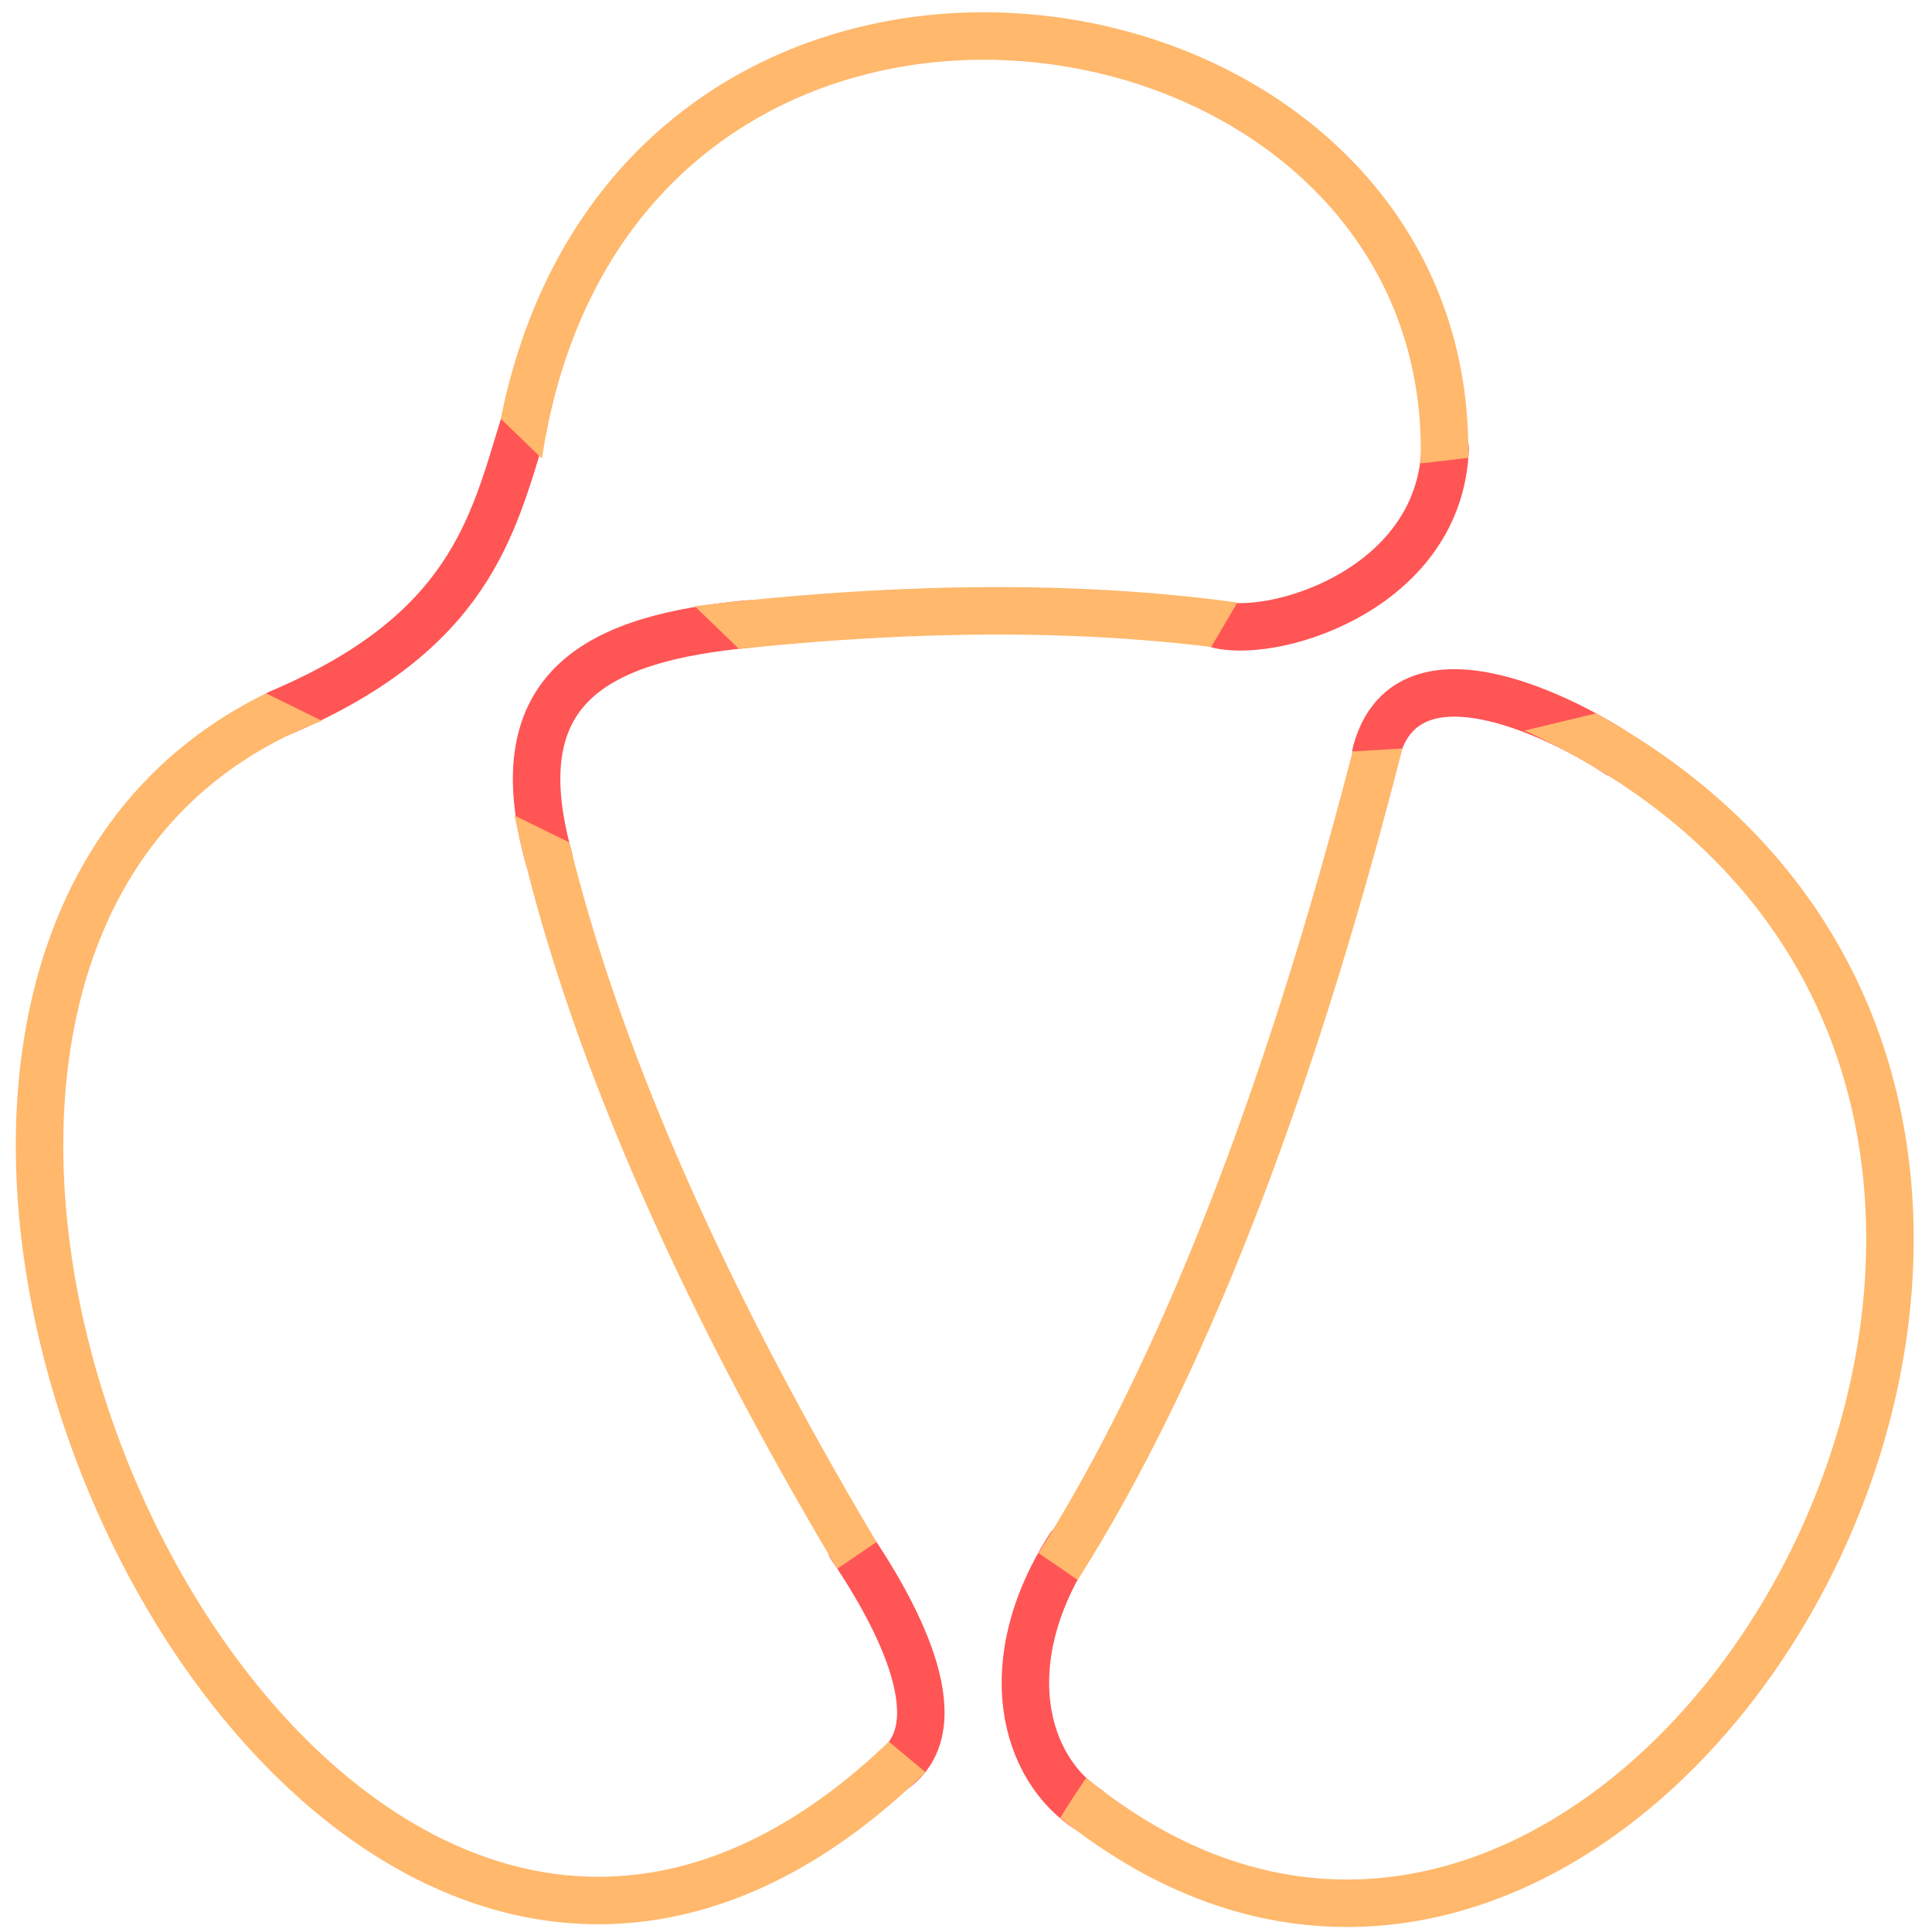
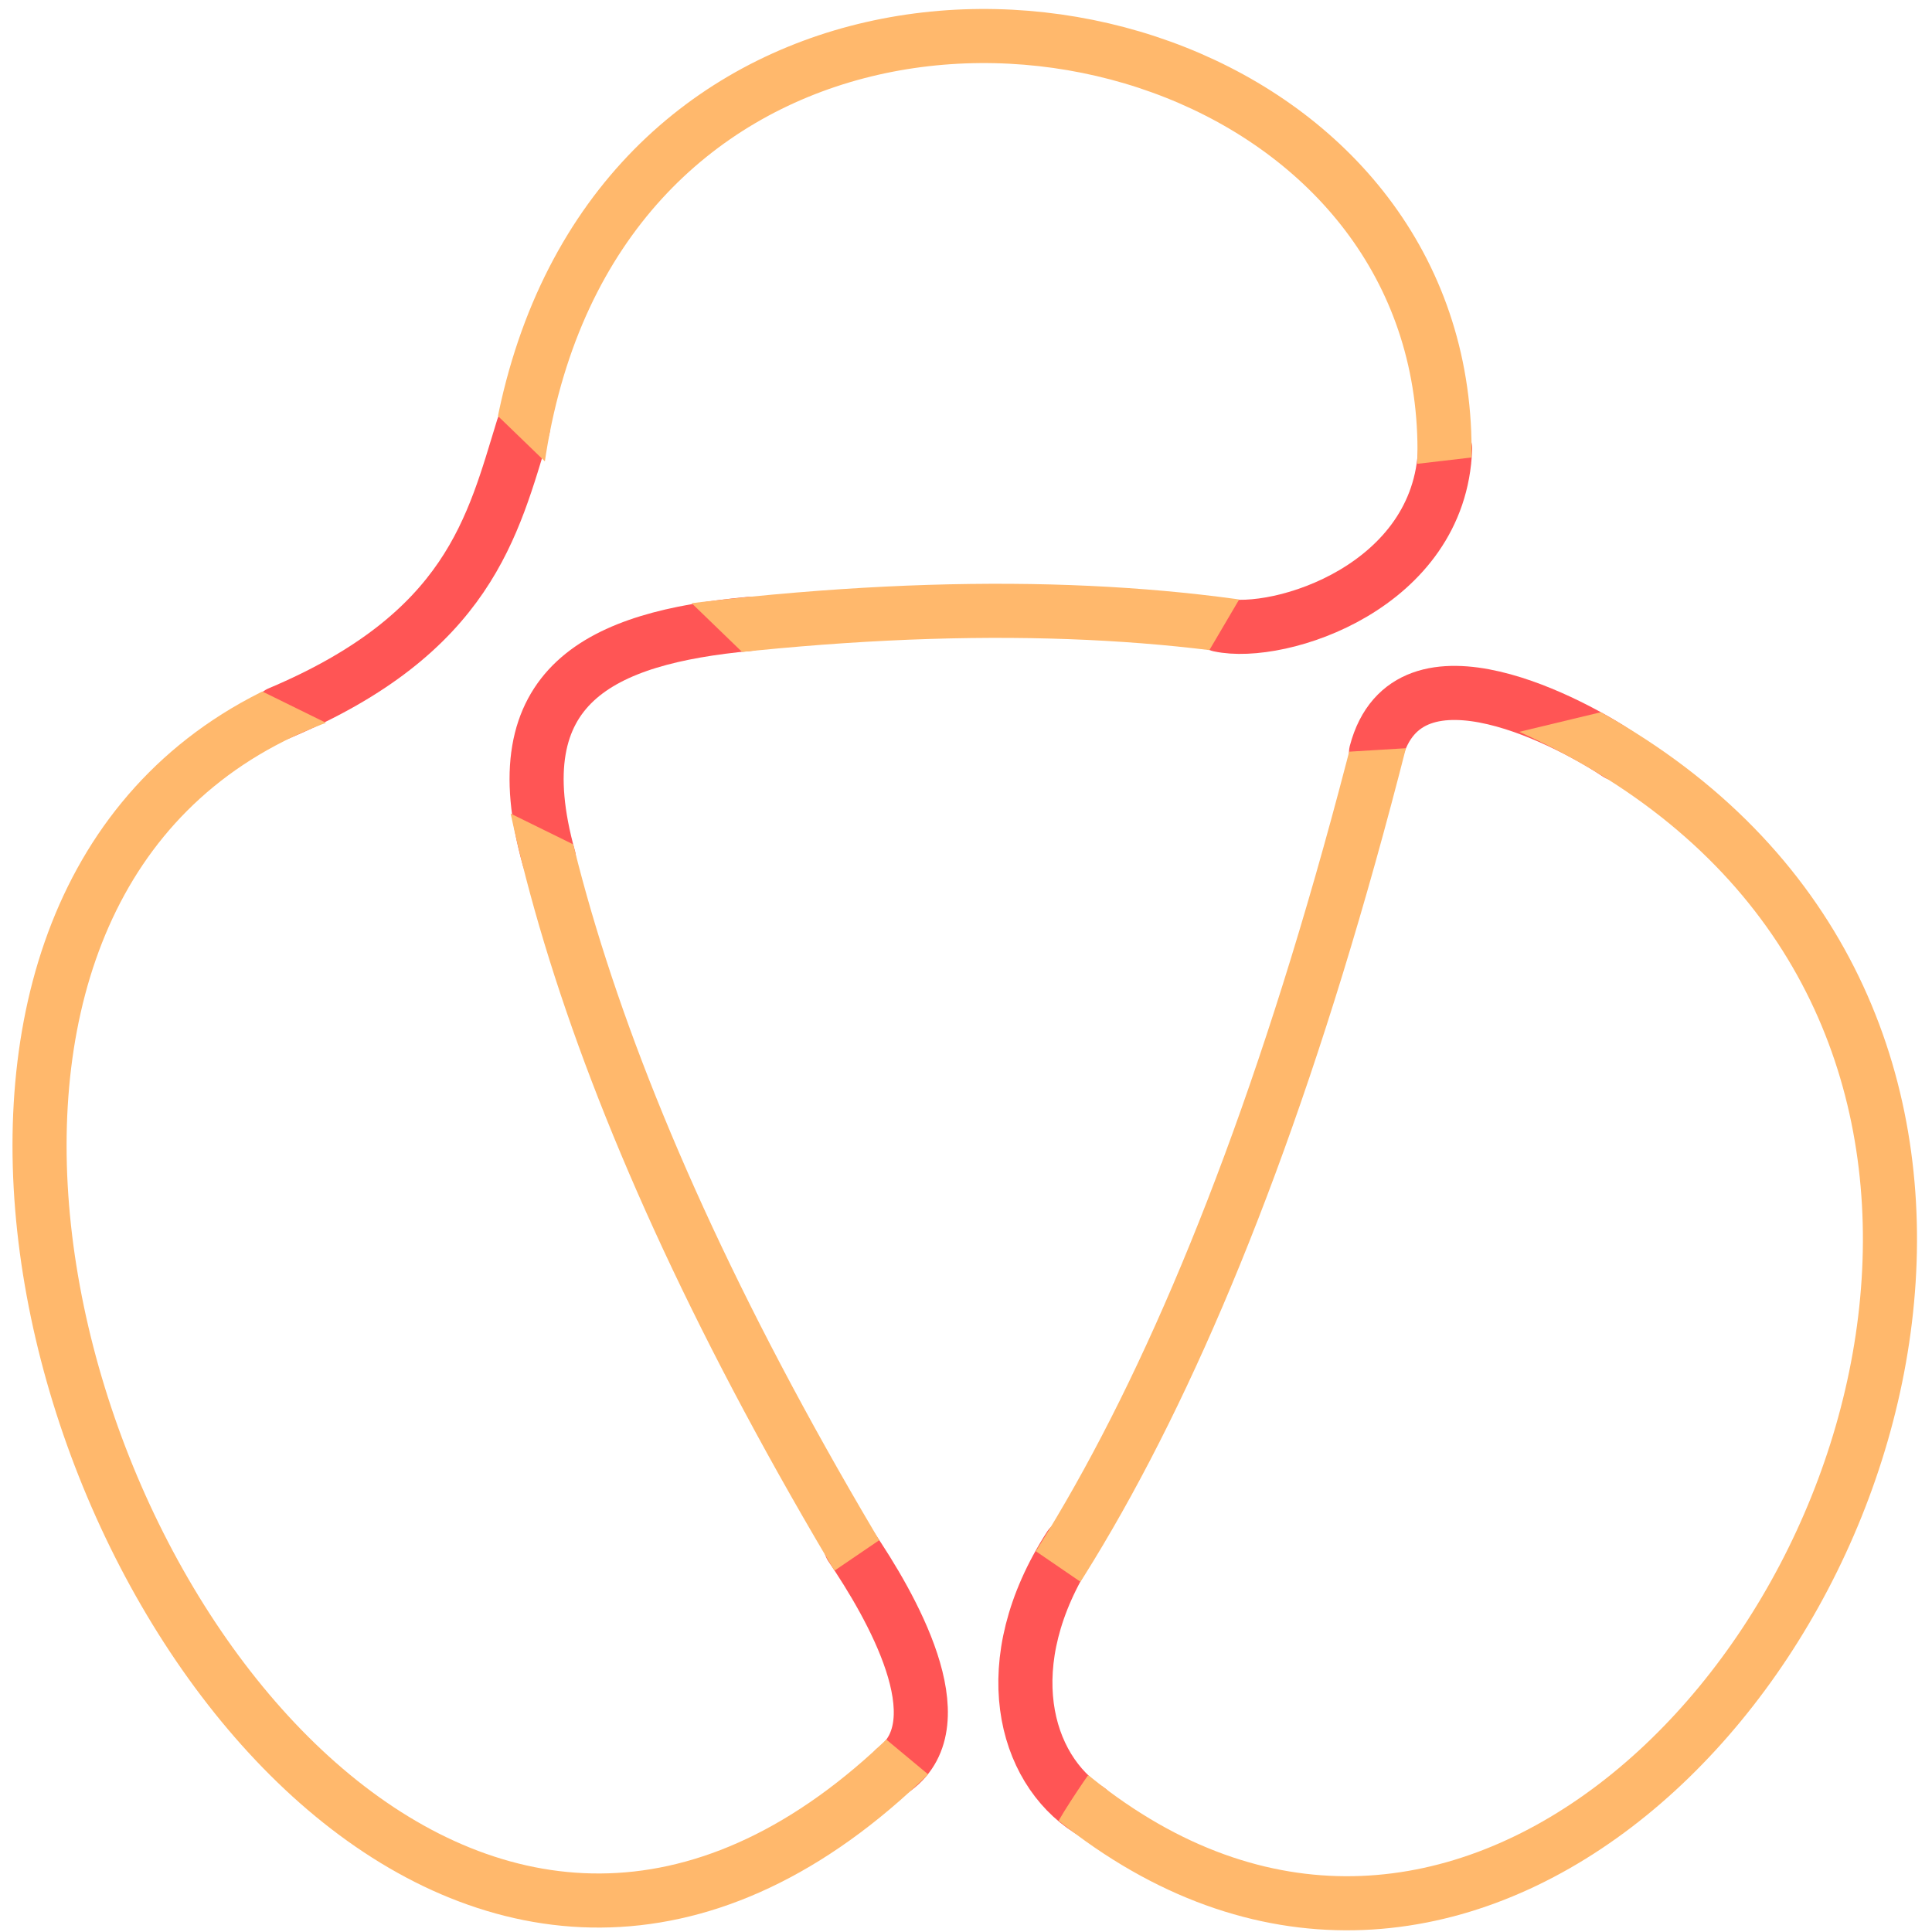
<svg xmlns="http://www.w3.org/2000/svg" xmlns:ns1="http://vectornator.io" height="100%" stroke-miterlimit="10" style="fill-rule:nonzero;clip-rule:evenodd;stroke-linecap:round;stroke-linejoin:round;" version="1.1" viewBox="0 0 1000 1000" width="100%" xml:space="preserve">
  <defs />
  <clipPath id="ArtboardFrame">
    <rect height="1000" width="1000" x="0" y="0" />
  </clipPath>
  <g clip-path="url(#ArtboardFrame)" id="Layer-1" ns1:layerName="Layer 1">
-     <path d="M553.788 800.313C514.808 860.808 530.169 915.55 563.515 936.801" fill="none" opacity="1" stroke="#ff5555" stroke-linecap="round" stroke-linejoin="round" stroke-width="24.57" />
-     <path d="M440.395 800.338C460.967 830.644 496.016 891.202 463.141 915.578" fill="none" opacity="1" stroke="#ff5555" stroke-linecap="round" stroke-linejoin="round" stroke-width="24.57" />
-     <path d="M387.653 322.947C311.176 330.165 259.019 354.123 284.1 444.149" fill="none" opacity="1" stroke="#ff5555" stroke-linecap="round" stroke-linejoin="round" stroke-width="24.57" />
-     <path d="M631.197 323.446C662.568 330.202 745.473 303.564 747.986 232.171" fill="none" opacity="1" stroke="#ff5555" stroke-linecap="round" stroke-linejoin="round" stroke-width="24.57" />
-     <path d="M270.732 221.336C255.055 272.193 243.027 327.621 144.512 369.175" fill="none" opacity="1" stroke="#ff5555" stroke-linecap="round" stroke-linejoin="round" stroke-width="24.57" />
-     <path d="M712.229 389.517C728.712 327.209 816.583 376.199 837.35 390.256" fill="none" opacity="1" stroke="#ff5555" stroke-linecap="round" stroke-linejoin="round" stroke-width="24.57" />
+     <path d="M553.788 800.313C514.808 860.808 530.169 915.55 563.515 936.801" fill="none" opacity="1" stroke="#ff5555" stroke-linecap="round" stroke-linejoin="round" stroke-width="28" />
+     <path d="M440.395 800.338C460.967 830.644 496.016 891.202 463.141 915.578" fill="none" opacity="1" stroke="#ff5555" stroke-linecap="round" stroke-linejoin="round" stroke-width="28" />
+     <path d="M387.653 322.947C311.176 330.165 259.019 354.123 284.1 444.149" fill="none" opacity="1" stroke="#ff5555" stroke-linecap="round" stroke-linejoin="round" stroke-width="28" />
+     <path d="M631.197 323.446C662.568 330.202 745.473 303.564 747.986 232.171" fill="none" opacity="1" stroke="#ff5555" stroke-linecap="round" stroke-linejoin="round" stroke-width="28" />
+     <path d="M270.732 221.336C255.055 272.193 243.027 327.621 144.512 369.175" fill="none" opacity="1" stroke="#ff5555" stroke-linecap="round" stroke-linejoin="round" stroke-width="28" />
+     <path d="M712.229 389.517C728.712 327.209 816.583 376.199 837.35 390.256" fill="none" opacity="1" stroke="#ff5555" stroke-linecap="round" stroke-linejoin="round" stroke-width="28" />
    <clipPath id="ClipPath">
      <path d="M678.954 246.428L591.211 395.591L759.035 385.372L950.078 339.435L1240.51 636.005L700.889 1161.58L589.849 1004.31C589.849 1004.31 559.986 950.038 545.426 956.157C530.866 962.277 573.652 904.122 573.652 904.122L605.619 850.457L491.549 772.397L414.655 824.722L433.611 879.467L502.396 936.701L530.951 1013.95L-96.69 1127.36L-119.503 232.39L345.254 460.923L430.285 382.074L195.509 155.201L532.865-176.824L1052.97 202.884L678.954 246.428Z" />
    </clipPath>
    <g clip-path="url(#ClipPath)">
-       <path d="M738.563 299.681C852.762-130.445-154.031-152.399 468.895 846.757" fill="none" opacity="1" stroke="#ffb86c" stroke-linecap="round" stroke-linejoin="round" stroke-width="24.57" />
-       <path d="M714.579 382.06C374.474 1718.44-326.518 422.576 225.201 345.782" fill="none" opacity="1" stroke="#ffb86c" stroke-linecap="round" stroke-linejoin="round" stroke-width="24.57" />
-       <path d="M315.101 332.037C1411.76 171.475 902.086 1290.97 525.333 902.819" fill="none" opacity="1" stroke="#ffb86c" stroke-linecap="round" stroke-linejoin="round" stroke-width="24.57" />
+       <path d="M738.563 299.681C852.762-130.445-154.031-152.399 468.895 846.757" fill="none" opacity="1" stroke="#ffb86c" stroke-linecap="round" stroke-linejoin="round" stroke-width="28" />
+       <path d="M714.579 382.06C374.474 1718.44-326.518 422.576 225.201 345.782" fill="none" opacity="1" stroke="#ffb86c" stroke-linecap="round" stroke-linejoin="round" stroke-width="28" />
+       <path d="M315.101 332.037C1411.76 171.475 902.086 1290.97 525.333 902.819" fill="none" opacity="1" stroke="#ffb86c" stroke-linecap="round" stroke-linejoin="round" stroke-width="28" />
    </g>
  </g>
</svg>
